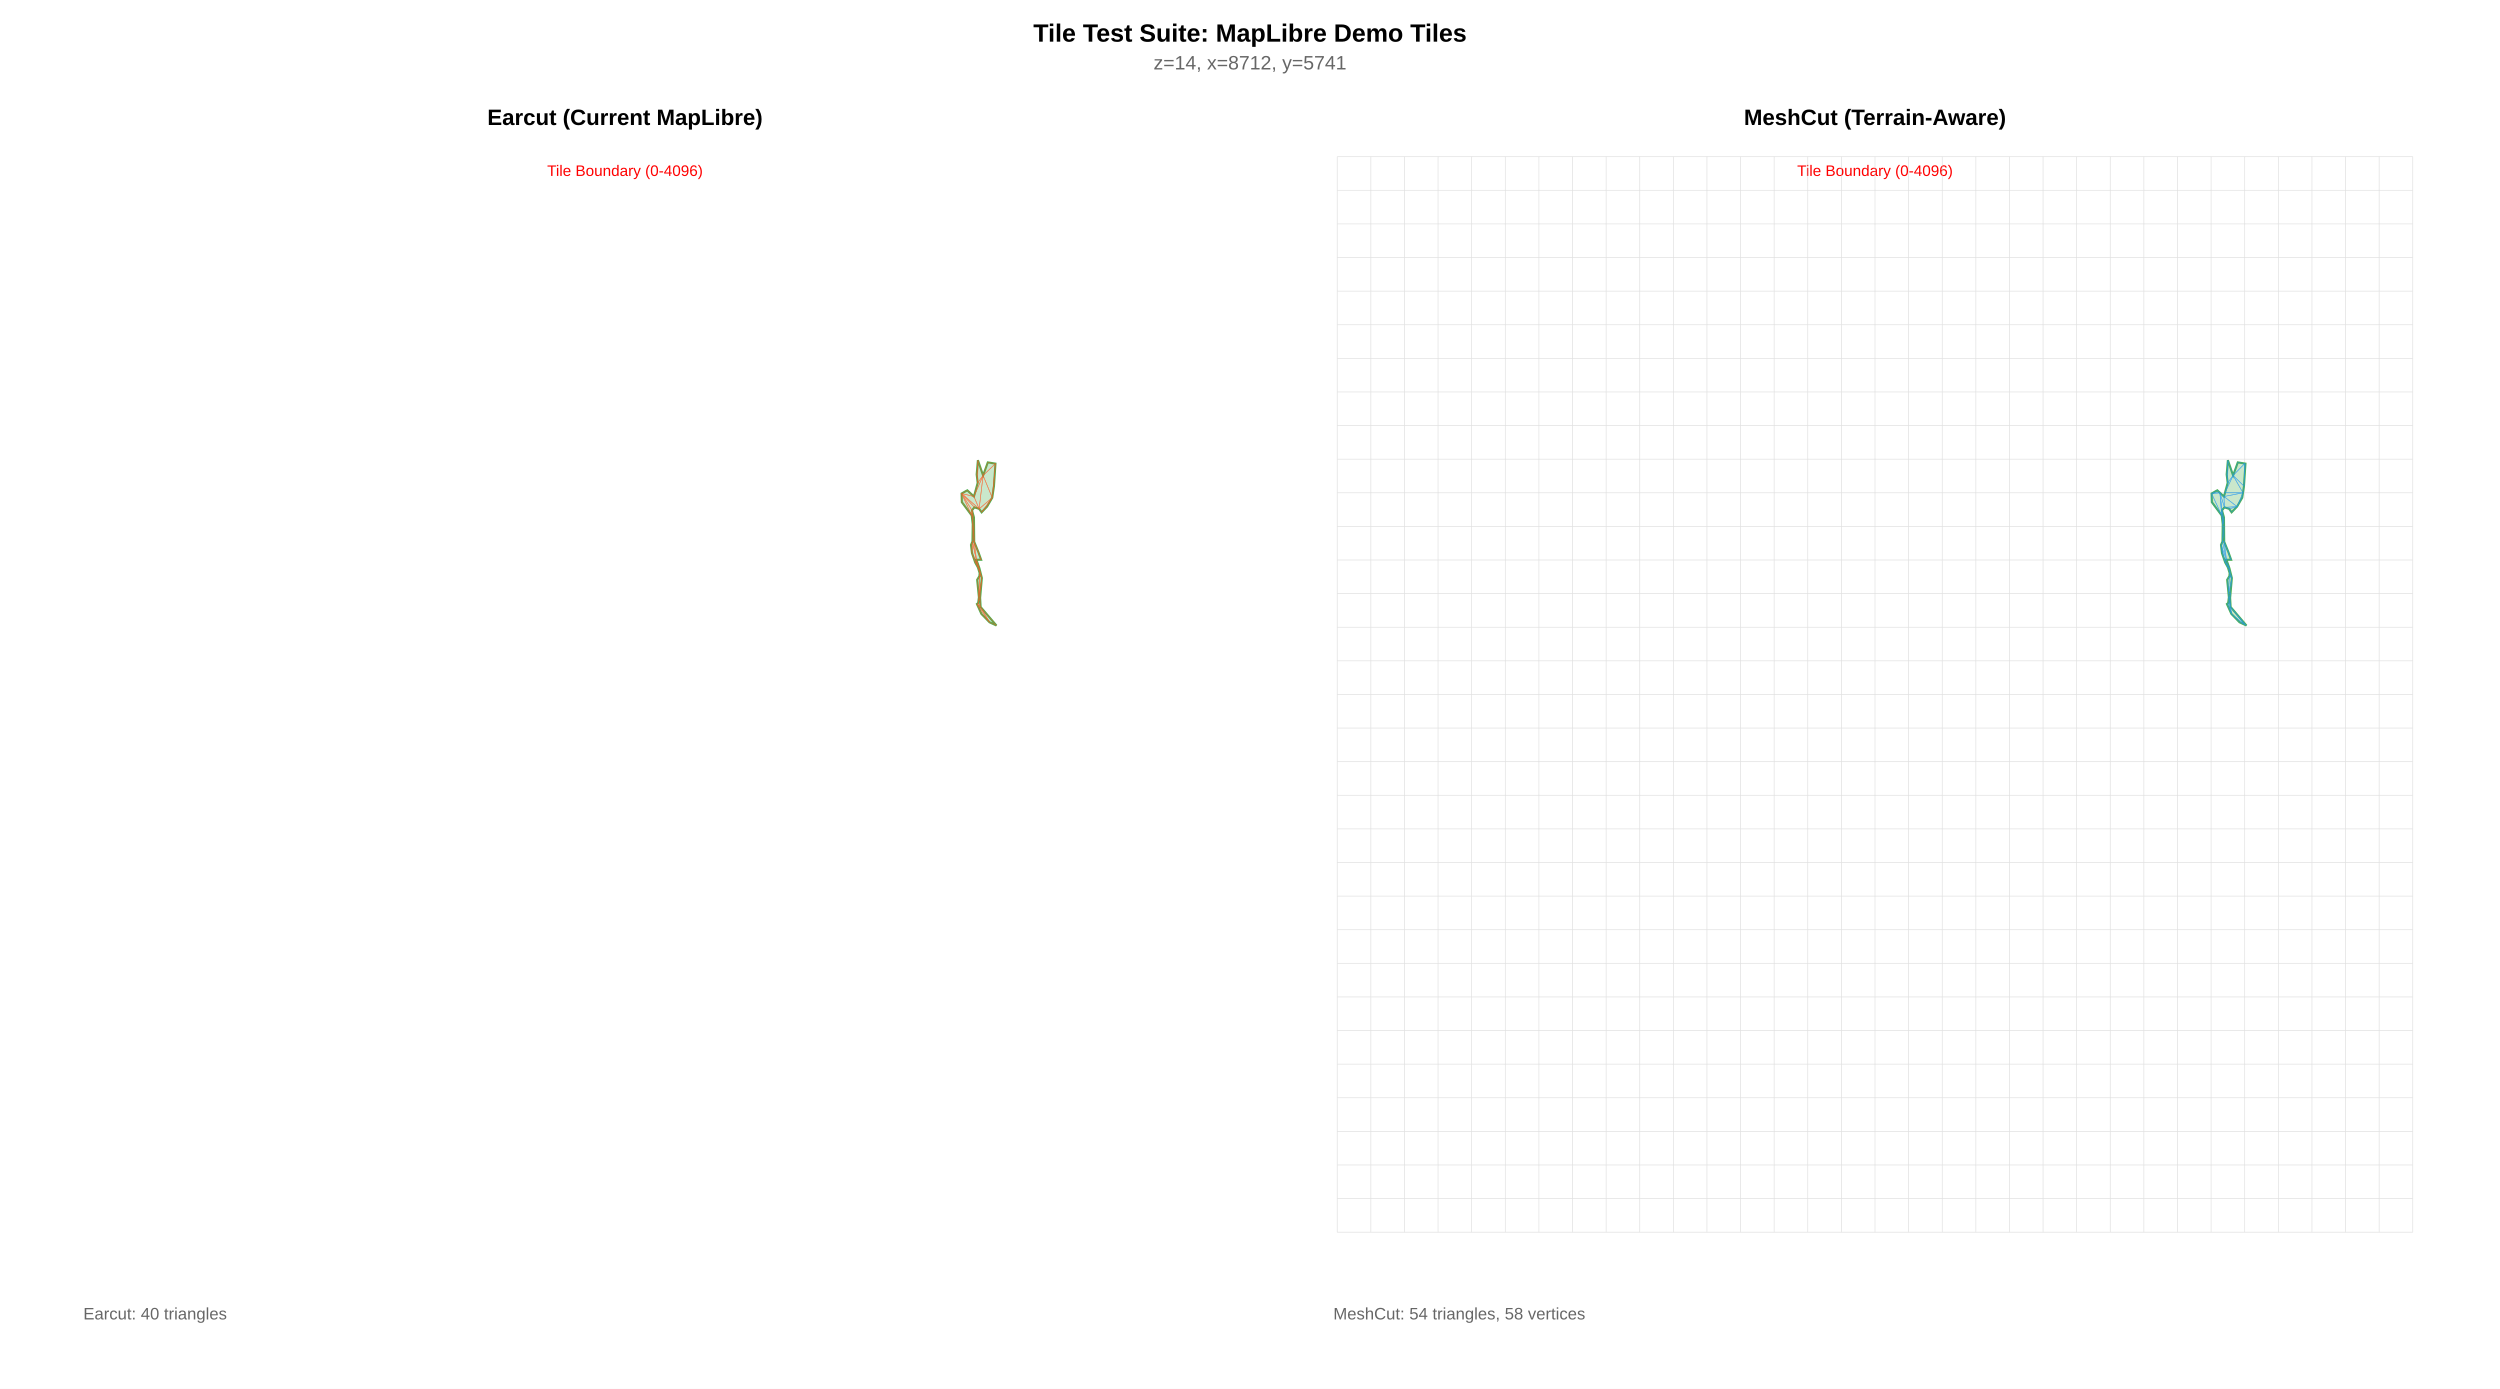
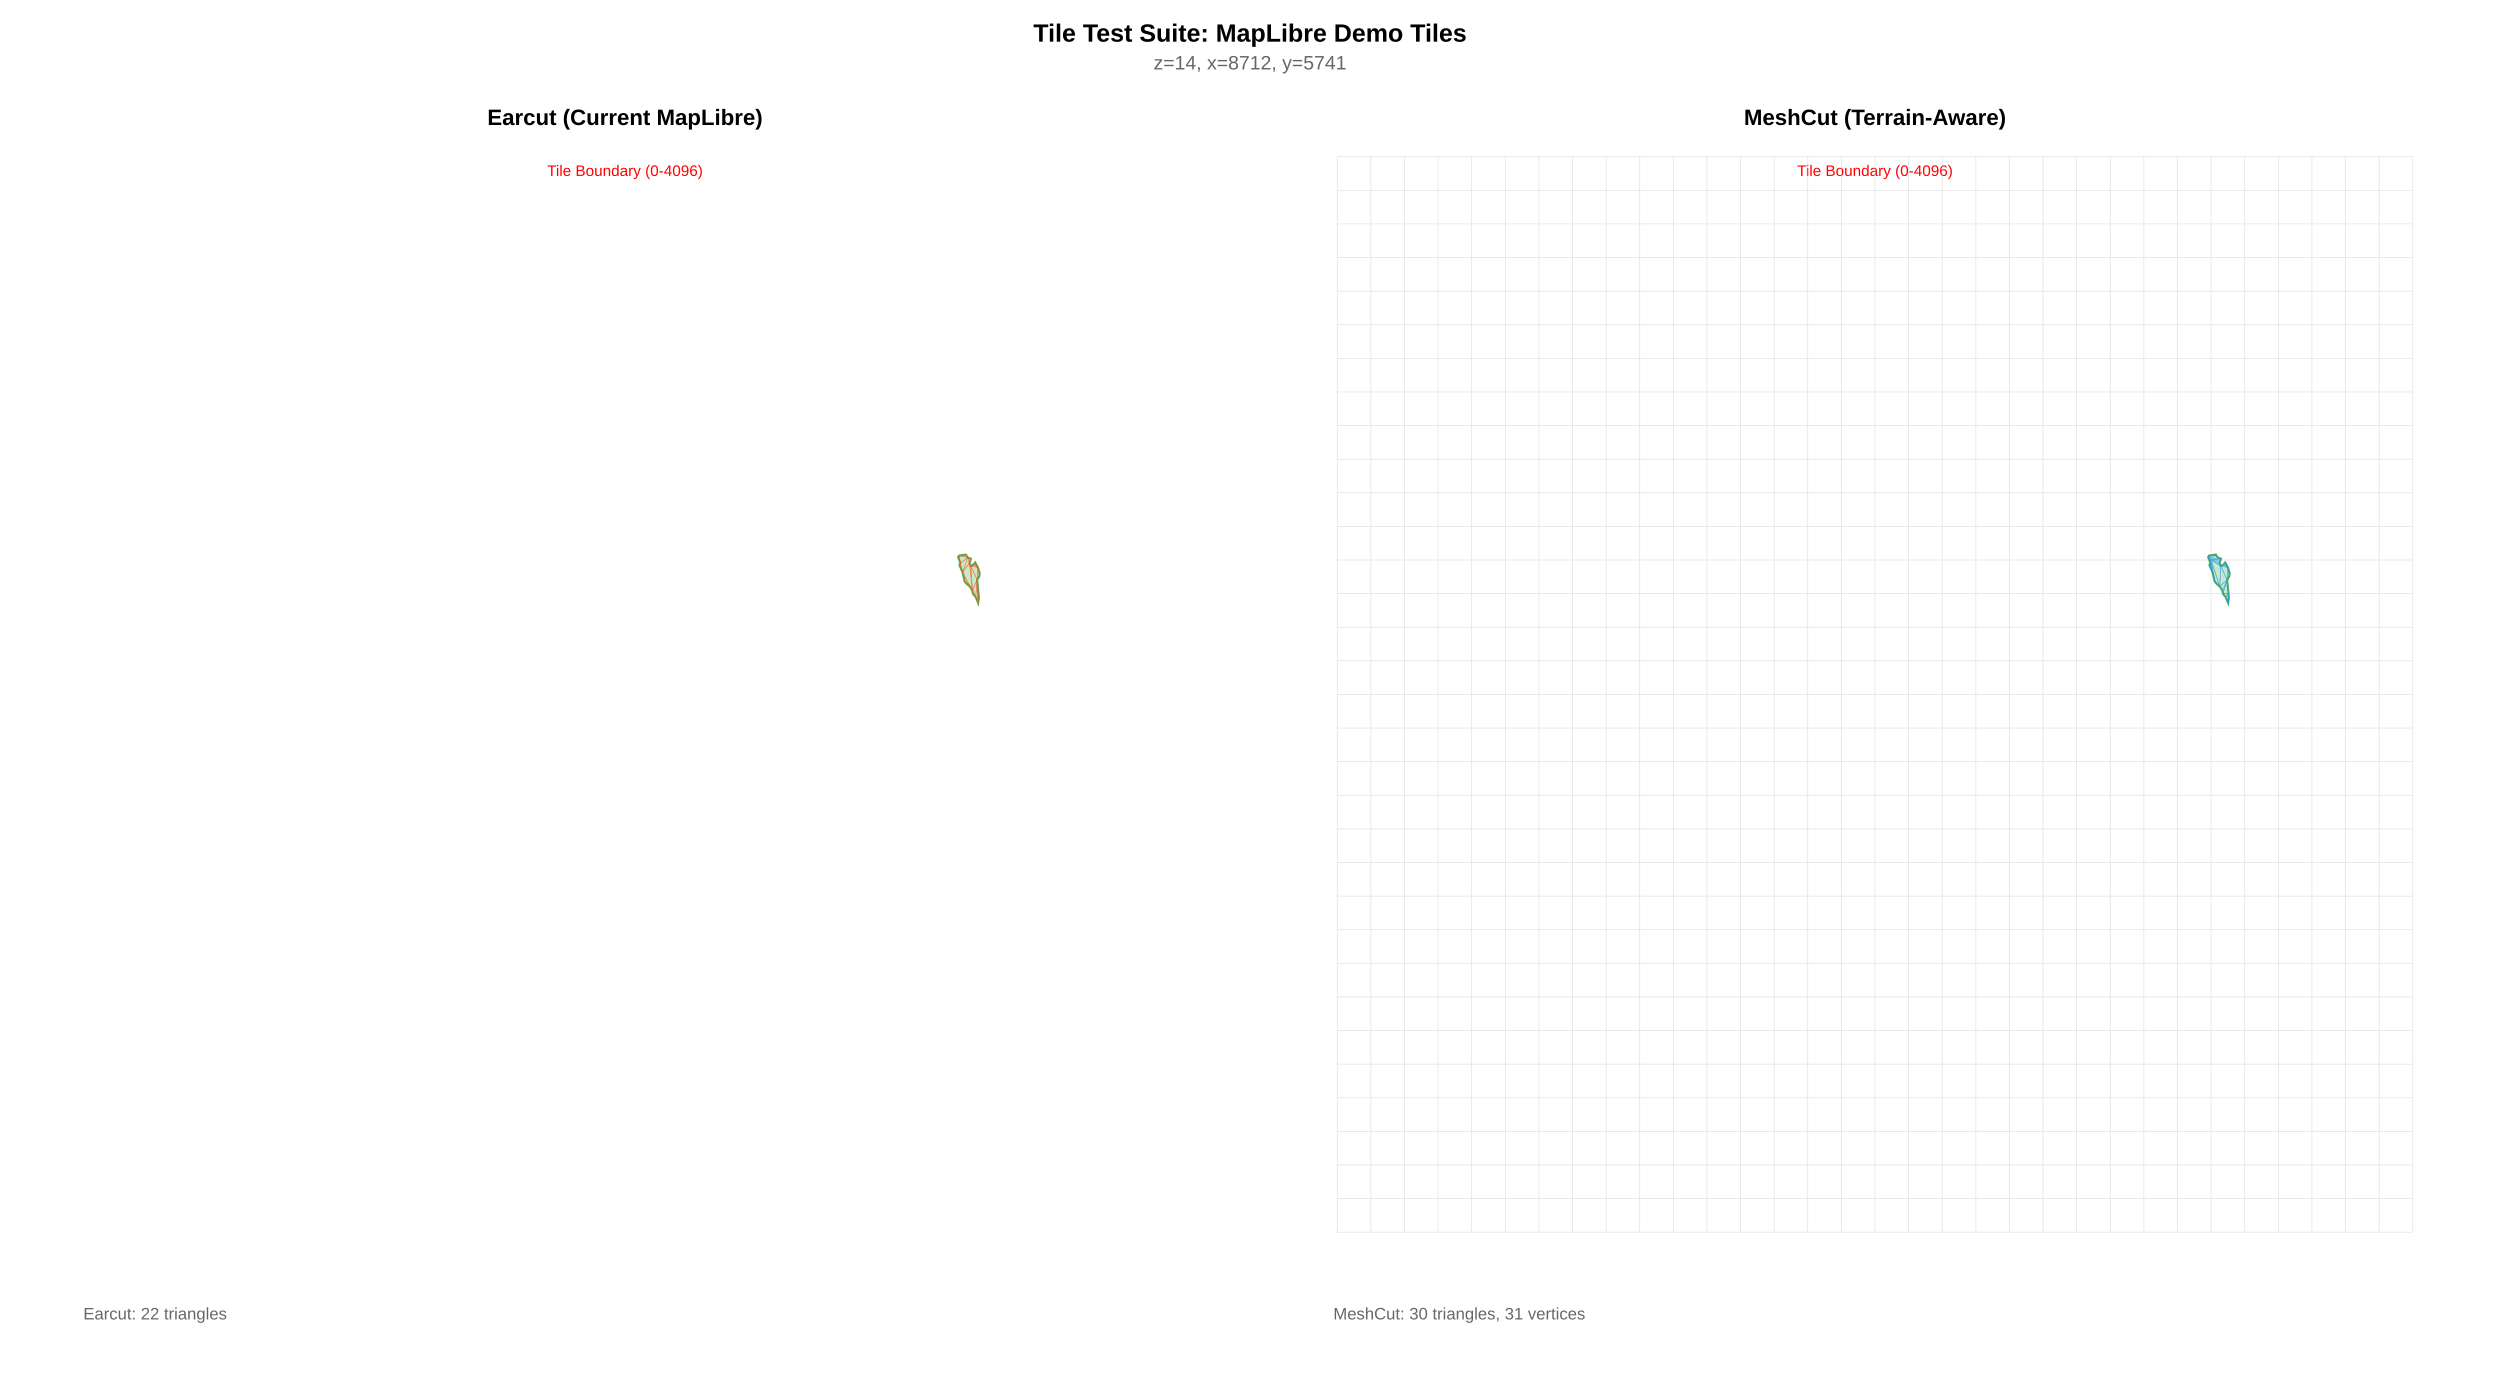
<svg xmlns="http://www.w3.org/2000/svg" width="1800" height="1000" viewBox="0 0 1800 1000">
  <rect width="100%" height="100%" fill="white" />
  <text x="900" y="30" text-anchor="middle" font-family="Arial" font-size="18" font-weight="bold">Tile Test Suite: MapLibre Demo Tiles</text>
  <text x="900" y="50" text-anchor="middle" font-family="Arial" font-size="14" fill="#666">z=14, x=8712, y=5741</text>
  <text x="450" y="90" text-anchor="middle" font-family="Arial" font-size="16" font-weight="bold">Earcut (Current MapLibre)</text>
  <g stroke="#ff0000" stroke-width="2" fill="none" opacity="0.8">
    <rect x="85.587" y="864.413" width="728.826" height="-728.826" />
  </g>
  <text x="450" y="126.69" text-anchor="middle" font-family="Arial" font-size="11" fill="red">Tile Boundary (0-4096)</text>
-   <polygon points="706.05,437.011 717.438,450.356 712.456,448.043 706.584,441.993 703.381,434.875 704.27,434.164 704.804,430.071 703.559,417.438 705.16,414.769 705.338,412.633 704.093,408.541 702.135,404.982 699.822,398.221 699.11,392.349 700.178,389.858 700.356,377.402 699.644,371.174 692.527,361.566 692.349,355.338 696.441,353.025 701.246,357.473 703.915,347.687 703.203,341.637 704.093,331.317 707.829,342.349 711.21,332.918 716.726,333.808 715.658,350 714.413,358.363 710.676,364.769 706.762,368.861 704.982,366.37 701.601,365.302 699.822,367.438 701.246,372.598 701.423,390.036 704.448,397.509 706.406,403.025 703.025,403.025 705.16,409.075 706.94,416.192 705.694,430.427 706.05,437.011 " fill="#4CAF50" fill-opacity="0.3" stroke="#4CAF50" stroke-width="1.5" />
+   <path d="M 689.858 401.068 L 690.569 400 L 695.374 399.288 L 696.797 401.423 L 699.11 402.313 L 698.043 405.338 L 698.932 407.473 L 701.068 406.406 L 702.135 404.982 L 704.093 408.541 L 705.338 412.633 L 705.16 414.769 L 703.559 417.438 L 704.804 430.071 L 704.27 434.164 L 702.491 429.893 L 700.534 427.58 L 700.178 425.445 L 698.221 422.242 L 695.907 420.285 L 694.484 418.505 L 693.06 412.1 L 690.747 406.762 L 691.459 405.516 L 689.858 401.068 Z " fill="#4CAF50" fill-opacity="0.3" fill-rule="evenodd" stroke="#4CAF50" stroke-width="1.5" />
  <g fill="none" stroke="#FF5722" stroke-width="0.4" opacity="0.7">
-     <polygon points="706.05,437.011 717.438,450.356 712.456,448.043" />
-     <polygon points="712.456,448.043 706.584,441.993 703.381,434.875" />
-     <polygon points="704.804,430.071 703.559,417.438 705.16,414.769" />
-     <polygon points="704.093,408.541 702.135,404.982 699.822,398.221" />
-     <polygon points="699.822,398.221 699.11,392.349 700.178,389.858" />
-     <polygon points="699.644,371.174 692.527,361.566 692.349,355.338" />
-     <polygon points="692.349,355.338 696.441,353.025 701.246,357.473" />
-     <polygon points="703.915,347.687 703.203,341.637 704.093,331.317" />
-     <polygon points="707.829,342.349 711.21,332.918 716.726,333.808" />
-     <polygon points="716.726,333.808 715.658,350 714.413,358.363" />
-     <polygon points="714.413,358.363 710.676,364.769 706.762,368.861" />
-     <polygon points="699.822,367.438 701.246,372.598 701.423,390.036" />
-     <polygon points="701.423,390.036 704.448,397.509 706.406,403.025" />
-     <polygon points="703.025,403.025 705.16,409.075 706.94,416.192" />
-     <polygon points="706.05,437.011 712.456,448.043 703.381,434.875" />
-     <polygon points="704.804,430.071 705.16,414.769 705.338,412.633" />
-     <polygon points="704.093,408.541 699.822,398.221 700.178,389.858" />
-     <polygon points="703.915,347.687 704.093,331.317 707.829,342.349" />
-     <polygon points="707.829,342.349 716.726,333.808 714.413,358.363" />
-     <polygon points="714.413,358.363 706.762,368.861 704.982,366.37" />
-     <polygon points="701.423,390.036 706.406,403.025 703.025,403.025" />
-     <polygon points="706.05,437.011 703.381,434.875 704.27,434.164" />
-     <polygon points="701.246,357.473 703.915,347.687 707.829,342.349" />
-     <polygon points="707.829,342.349 714.413,358.363 704.982,366.37" />
-     <polygon points="705.694,430.427 706.05,437.011 704.27,434.164" />
-     <polygon points="701.246,357.473 707.829,342.349 704.982,366.37" />
-     <polygon points="706.94,416.192 705.694,430.427 704.27,434.164" />
-     <polygon points="692.349,355.338 701.246,357.473 704.982,366.37" />
-     <polygon points="706.94,416.192 704.27,434.164 704.804,430.071" />
-     <polygon points="692.349,355.338 704.982,366.37 701.601,365.302" />
-     <polygon points="706.94,416.192 704.804,430.071 705.338,412.633" />
-     <polygon points="692.349,355.338 701.601,365.302 699.822,367.438" />
-     <polygon points="703.025,403.025 706.94,416.192 705.338,412.633" />
-     <polygon points="699.644,371.174 692.349,355.338 699.822,367.438" />
-     <polygon points="703.025,403.025 705.338,412.633 704.093,408.541" />
-     <polygon points="700.356,377.402 699.644,371.174 699.822,367.438" />
-     <polygon points="703.025,403.025 704.093,408.541 700.178,389.858" />
-     <polygon points="700.356,377.402 699.822,367.438 701.423,390.036" />
-     <polygon points="701.423,390.036 703.025,403.025 700.178,389.858" />
-     <polygon points="700.178,389.858 700.356,377.402 701.423,390.036" />
+     <polygon points="691.459,405.516 689.858,401.068 690.569,400" />
+     <polygon points="690.569,400 695.374,399.288 696.797,401.423" />
+     <polygon points="696.797,401.423 699.11,402.313 698.043,405.338" />
+     <polygon points="701.068,406.406 702.135,404.982 704.093,408.541" />
+     <polygon points="704.093,408.541 705.338,412.633 705.16,414.769" />
+     <polygon points="703.559,417.438 704.804,430.071 704.27,434.164" />
+     <polygon points="702.491,429.893 700.534,427.58 700.178,425.445" />
+     <polygon points="698.221,422.242 695.907,420.285 694.484,418.505" />
+     <polygon points="693.06,412.1 690.747,406.762 691.459,405.516" />
+     <polygon points="691.459,405.516 690.569,400 696.797,401.423" />
+     <polygon points="698.932,407.473 701.068,406.406 704.093,408.541" />
+     <polygon points="704.093,408.541 705.16,414.769 703.559,417.438" />
+     <polygon points="703.559,417.438 704.27,434.164 702.491,429.893" />
+     <polygon points="698.221,422.242 694.484,418.505 693.06,412.1" />
+     <polygon points="693.06,412.1 691.459,405.516 696.797,401.423" />
+     <polygon points="698.932,407.473 704.093,408.541 703.559,417.438" />
+     <polygon points="703.559,417.438 702.491,429.893 700.178,425.445" />
+     <polygon points="700.178,425.445 698.221,422.242 693.06,412.1" />
+     <polygon points="693.06,412.1 696.797,401.423 698.043,405.338" />
+     <polygon points="698.932,407.473 703.559,417.438 700.178,425.445" />
+     <polygon points="700.178,425.445 693.06,412.1 698.043,405.338" />
+     <polygon points="698.043,405.338 698.932,407.473 700.178,425.445" />
  </g>
-   <text x="60" y="950" font-family="Arial" font-size="12" fill="#666">Earcut: 40 triangles</text>
+   <text x="60" y="950" font-family="Arial" font-size="12" fill="#666">Earcut: 22 triangles</text>
  <text x="1350" y="90" text-anchor="middle" font-family="Arial" font-size="16" font-weight="bold">MeshCut (Terrain-Aware)</text>
  <g stroke="#ff0000" stroke-width="2" fill="none" opacity="0.8">
    <rect x="985.587" y="864.413" width="728.826" height="-728.826" />
  </g>
  <text x="1350" y="126.69" text-anchor="middle" font-family="Arial" font-size="11" fill="red">Tile Boundary (0-4096)</text>
  <g stroke="#cccccc" stroke-width="0.5" fill="none" opacity="0.6">
    <line x1="962.811" y1="112.811" x2="962.811" y2="887.189" />
    <line x1="987.011" y1="112.811" x2="987.011" y2="887.189" />
    <line x1="1011.21" y1="112.811" x2="1011.21" y2="887.189" />
    <line x1="1035.41" y1="112.811" x2="1035.41" y2="887.189" />
    <line x1="1059.61" y1="112.811" x2="1059.61" y2="887.189" />
    <line x1="1083.81" y1="112.811" x2="1083.81" y2="887.189" />
    <line x1="1108.01" y1="112.811" x2="1108.01" y2="887.189" />
    <line x1="1132.21" y1="112.811" x2="1132.21" y2="887.189" />
    <line x1="1156.41" y1="112.811" x2="1156.41" y2="887.189" />
    <line x1="1180.6" y1="112.811" x2="1180.6" y2="887.189" />
    <line x1="1204.8" y1="112.811" x2="1204.8" y2="887.189" />
    <line x1="1229" y1="112.811" x2="1229" y2="887.189" />
    <line x1="1253.2" y1="112.811" x2="1253.2" y2="887.189" />
    <line x1="1277.4" y1="112.811" x2="1277.4" y2="887.189" />
    <line x1="1301.6" y1="112.811" x2="1301.6" y2="887.189" />
    <line x1="1325.8" y1="112.811" x2="1325.8" y2="887.189" />
    <line x1="1350" y1="112.811" x2="1350" y2="887.189" />
    <line x1="1374.2" y1="112.811" x2="1374.2" y2="887.189" />
    <line x1="1398.4" y1="112.811" x2="1398.4" y2="887.189" />
    <line x1="1422.6" y1="112.811" x2="1422.6" y2="887.189" />
    <line x1="1446.8" y1="112.811" x2="1446.8" y2="887.189" />
    <line x1="1471" y1="112.811" x2="1471" y2="887.189" />
    <line x1="1495.2" y1="112.811" x2="1495.2" y2="887.189" />
    <line x1="1519.4" y1="112.811" x2="1519.4" y2="887.189" />
    <line x1="1543.59" y1="112.811" x2="1543.59" y2="887.189" />
    <line x1="1567.79" y1="112.811" x2="1567.79" y2="887.189" />
    <line x1="1591.99" y1="112.811" x2="1591.99" y2="887.189" />
    <line x1="1616.19" y1="112.811" x2="1616.19" y2="887.189" />
    <line x1="1640.39" y1="112.811" x2="1640.39" y2="887.189" />
    <line x1="1664.59" y1="112.811" x2="1664.59" y2="887.189" />
    <line x1="1688.79" y1="112.811" x2="1688.79" y2="887.189" />
    <line x1="1712.99" y1="112.811" x2="1712.99" y2="887.189" />
    <line x1="1737.19" y1="112.811" x2="1737.19" y2="887.189" />
    <line x1="962.811" y1="112.811" x2="1737.19" y2="112.811" />
    <line x1="962.811" y1="137.011" x2="1737.19" y2="137.011" />
    <line x1="962.811" y1="161.21" x2="1737.19" y2="161.21" />
    <line x1="962.811" y1="185.409" x2="1737.19" y2="185.409" />
    <line x1="962.811" y1="209.609" x2="1737.19" y2="209.609" />
    <line x1="962.811" y1="233.808" x2="1737.19" y2="233.808" />
    <line x1="962.811" y1="258.007" x2="1737.19" y2="258.007" />
    <line x1="962.811" y1="282.206" x2="1737.19" y2="282.206" />
    <line x1="962.811" y1="306.406" x2="1737.19" y2="306.406" />
    <line x1="962.811" y1="330.605" x2="1737.19" y2="330.605" />
    <line x1="962.811" y1="354.804" x2="1737.19" y2="354.804" />
    <line x1="962.811" y1="379.004" x2="1737.19" y2="379.004" />
    <line x1="962.811" y1="403.203" x2="1737.19" y2="403.203" />
    <line x1="962.811" y1="427.402" x2="1737.19" y2="427.402" />
    <line x1="962.811" y1="451.601" x2="1737.19" y2="451.601" />
    <line x1="962.811" y1="475.801" x2="1737.19" y2="475.801" />
    <line x1="962.811" y1="500" x2="1737.19" y2="500" />
    <line x1="962.811" y1="524.199" x2="1737.19" y2="524.199" />
    <line x1="962.811" y1="548.399" x2="1737.19" y2="548.399" />
    <line x1="962.811" y1="572.598" x2="1737.19" y2="572.598" />
    <line x1="962.811" y1="596.797" x2="1737.19" y2="596.797" />
    <line x1="962.811" y1="620.996" x2="1737.19" y2="620.996" />
    <line x1="962.811" y1="645.196" x2="1737.19" y2="645.196" />
    <line x1="962.811" y1="669.395" x2="1737.19" y2="669.395" />
    <line x1="962.811" y1="693.594" x2="1737.19" y2="693.594" />
    <line x1="962.811" y1="717.794" x2="1737.19" y2="717.794" />
    <line x1="962.811" y1="741.993" x2="1737.19" y2="741.993" />
    <line x1="962.811" y1="766.192" x2="1737.19" y2="766.192" />
    <line x1="962.811" y1="790.391" x2="1737.19" y2="790.391" />
    <line x1="962.811" y1="814.591" x2="1737.19" y2="814.591" />
    <line x1="962.811" y1="838.79" x2="1737.19" y2="838.79" />
    <line x1="962.811" y1="862.989" x2="1737.19" y2="862.989" />
    <line x1="962.811" y1="887.189" x2="1737.19" y2="887.189" />
  </g>
-   <polygon points="1606.05,437.011 1617.44,450.356 1612.46,448.043 1606.58,441.993 1603.38,434.875 1604.27,434.164 1604.8,430.071 1603.56,417.438 1605.16,414.769 1605.34,412.633 1604.09,408.541 1602.14,404.982 1599.82,398.221 1599.11,392.349 1600.18,389.858 1600.36,377.402 1599.64,371.174 1592.53,361.566 1592.35,355.338 1596.44,353.025 1601.25,357.473 1603.91,347.687 1603.2,341.637 1604.09,331.317 1607.83,342.349 1611.21,332.918 1616.73,333.808 1615.66,350 1614.41,358.363 1610.68,364.769 1606.76,368.861 1604.98,366.37 1601.6,365.302 1599.82,367.438 1601.25,372.598 1601.42,390.036 1604.45,397.509 1606.41,403.025 1603.02,403.025 1605.16,409.075 1606.94,416.192 1605.69,430.427 1606.05,437.011 " fill="#4CAF50" fill-opacity="0.3" stroke="#4CAF50" stroke-width="1.5" />
+   <polygon points="1589.86,401.068 1590.57,400 1595.37,399.288 1596.8,401.423 1599.11,402.313 1598.04,405.338 1598.93,407.473 1601.07,406.406 1602.14,404.982 1604.09,408.541 1605.34,412.633 1605.16,414.769 1603.56,417.438 1604.8,430.071 1604.27,434.164 1602.49,429.893 1600.53,427.58 1600.18,425.445 1598.22,422.242 1595.91,420.285 1594.48,418.505 1593.06,412.1 1590.75,406.762 1591.46,405.516 1589.86,401.068 " fill="#4CAF50" fill-opacity="0.3" stroke="#4CAF50" stroke-width="1.5" />
  <g fill="none" stroke="#2196F3" stroke-width="0.4" opacity="0.7">
-     <polygon points="1593.29,354.804 1596.44,353.025 1598.36,354.804" />
-     <polygon points="1603.91,347.687 1603.2,341.637 1604.09,331.317" />
-     <polygon points="1607.83,342.349 1611.21,332.918 1616.19,333.722" />
-     <polygon points="1616.19,333.722 1616.19,341.904 1615.66,350" />
-     <polygon points="1603.91,347.687 1604.09,331.317 1607.83,342.349" />
-     <polygon points="1607.83,342.349 1616.19,333.722 1615.66,350" />
-     <polygon points="1601.97,354.804 1603.91,347.687 1607.83,342.349" />
-     <polygon points="1607.83,342.349 1615.66,350 1614.94,354.804" />
-     <polygon points="1601.97,354.804 1607.83,342.349 1614.94,354.804" />
-     <polygon points="1616.19,333.722 1616.73,333.808 1616.19,341.904" />
-     <polygon points="1601.25,372.598 1601.31,379.004 1600.33,379.004" />
-     <polygon points="1599.64,371.174 1592.53,361.566 1592.35,355.338" />
-     <polygon points="1592.35,355.338 1593.29,354.804 1598.36,354.804" />
-     <polygon points="1601.25,357.473 1601.97,354.804 1614.94,354.804" />
-     <polygon points="1614.94,354.804 1614.41,358.363 1610.68,364.769" />
-     <polygon points="1610.68,364.769 1606.76,368.861 1604.98,366.37" />
-     <polygon points="1601.25,372.598 1600.33,379.004 1600.36,377.402" />
-     <polygon points="1599.64,371.174 1592.35,355.338 1598.36,354.804" />
-     <polygon points="1601.25,357.473 1614.94,354.804 1610.68,364.769" />
-     <polygon points="1610.68,364.769 1604.98,366.37 1601.6,365.302" />
-     <polygon points="1599.82,367.438 1601.25,372.598 1600.36,377.402" />
-     <polygon points="1600.36,377.402 1599.64,371.174 1598.36,354.804" />
-     <polygon points="1601.25,357.473 1610.68,364.769 1601.6,365.302" />
-     <polygon points="1599.82,367.438 1600.36,377.402 1598.36,354.804" />
-     <polygon points="1598.36,354.804 1601.25,357.473 1601.6,365.302" />
-     <polygon points="1601.6,365.302 1599.82,367.438 1598.36,354.804" />
-     <polygon points="1603.02,403.025 1603.09,403.203 1601.53,403.203" />
-     <polygon points="1601.53,403.203 1599.82,398.221 1599.11,392.349" />
-     <polygon points="1600.18,389.858 1600.33,379.004 1601.31,379.004" />
-     <polygon points="1601.42,390.036 1604.45,397.509 1606.41,403.025" />
-     <polygon points="1603.02,403.025 1601.53,403.203 1599.11,392.349" />
-     <polygon points="1600.18,389.858 1601.31,379.004 1601.42,390.036" />
-     <polygon points="1601.42,390.036 1606.41,403.025 1603.02,403.025" />
-     <polygon points="1603.02,403.025 1599.11,392.349 1600.18,389.858" />
-     <polygon points="1600.18,389.858 1601.42,390.036 1603.02,403.025" />
-     <polygon points="1606.94,416.192 1605.96,427.402 1604.54,427.402" />
-     <polygon points="1604.54,427.402 1603.56,417.438 1605.16,414.769" />
-     <polygon points="1604.09,408.541 1602.14,404.982 1601.53,403.203" />
-     <polygon points="1601.53,403.203 1603.09,403.203 1605.16,409.075" />
-     <polygon points="1606.94,416.192 1604.54,427.402 1605.16,414.769" />
-     <polygon points="1604.09,408.541 1601.53,403.203 1605.16,409.075" />
-     <polygon points="1606.94,416.192 1605.16,414.769 1605.34,412.633" />
-     <polygon points="1605.34,412.633 1604.09,408.541 1605.16,409.075" />
-     <polygon points="1605.16,409.075 1606.94,416.192 1605.34,412.633" />
-     <polygon points="1606.05,437.011 1616.19,448.896 1616.19,449.778" />
-     <polygon points="1616.19,449.778 1612.46,448.043 1606.58,441.993" />
-     <polygon points="1606.58,441.993 1603.38,434.875 1604.27,434.164" />
-     <polygon points="1604.8,430.071 1604.54,427.402 1605.96,427.402" />
-     <polygon points="1606.05,437.011 1616.19,449.778 1606.58,441.993" />
-     <polygon points="1606.58,441.993 1604.27,434.164 1604.8,430.071" />
-     <polygon points="1604.8,430.071 1605.96,427.402 1605.69,430.427" />
-     <polygon points="1606.05,437.011 1606.58,441.993 1604.8,430.071" />
-     <polygon points="1604.8,430.071 1605.69,430.427 1606.05,437.011" />
-     <polygon points="1616.19,448.896 1617.44,450.356 1616.19,449.778" />
+     <polygon points="1590.63,403.203 1589.86,401.068 1590.57,400" />
+     <polygon points="1590.57,400 1591.99,399.789 1591.99,403.203" />
+     <polygon points="1591.99,403.203 1590.63,403.203 1590.57,400" />
+     <polygon points="1599.11,402.313 1598.8,403.203 1591.99,403.203" />
+     <polygon points="1591.99,403.203 1591.99,399.789 1595.37,399.288" />
+     <polygon points="1596.8,401.423 1599.11,402.313 1591.99,403.203" />
+     <polygon points="1591.99,403.203 1595.37,399.288 1596.8,401.423" />
+     <polygon points="1591.46,405.516 1590.63,403.203 1591.99,403.203" />
+     <polygon points="1591.99,409.636 1590.75,406.762 1591.46,405.516" />
+     <polygon points="1591.46,405.516 1591.99,403.203 1591.99,409.636" />
+     <polygon points="1593.06,412.1 1591.99,409.636 1591.99,403.203" />
+     <polygon points="1591.99,403.203 1598.8,403.203 1598.04,405.338" />
+     <polygon points="1601.07,406.406 1602.14,404.982 1604.09,408.541" />
+     <polygon points="1604.09,408.541 1605.34,412.633 1605.16,414.769" />
+     <polygon points="1603.56,417.438 1604.54,427.402 1600.5,427.402" />
+     <polygon points="1598.22,422.242 1595.91,420.285 1594.48,418.505" />
+     <polygon points="1594.48,418.505 1593.06,412.1 1591.99,403.203" />
+     <polygon points="1591.99,403.203 1598.04,405.338 1598.93,407.473" />
+     <polygon points="1598.93,407.473 1601.07,406.406 1604.09,408.541" />
+     <polygon points="1604.09,408.541 1605.16,414.769 1603.56,417.438" />
+     <polygon points="1603.56,417.438 1600.5,427.402 1600.18,425.445" />
+     <polygon points="1598.22,422.242 1594.48,418.505 1591.99,403.203" />
+     <polygon points="1598.93,407.473 1604.09,408.541 1603.56,417.438" />
+     <polygon points="1603.56,417.438 1600.18,425.445 1598.22,422.242" />
+     <polygon points="1598.22,422.242 1591.99,403.203 1598.93,407.473" />
+     <polygon points="1598.93,407.473 1603.56,417.438 1598.22,422.242" />
+     <polygon points="1600.53,427.58 1600.5,427.402 1604.54,427.402" />
+     <polygon points="1604.54,427.402 1604.8,430.071 1604.27,434.164" />
+     <polygon points="1602.49,429.893 1600.53,427.58 1604.54,427.402" />
+     <polygon points="1604.54,427.402 1604.27,434.164 1602.49,429.893" />
  </g>
-   <text x="960" y="950" font-family="Arial" font-size="12" fill="#666">MeshCut: 54 triangles, 58 vertices</text>
+   <text x="960" y="950" font-family="Arial" font-size="12" fill="#666">MeshCut: 30 triangles, 31 vertices</text>
</svg>
